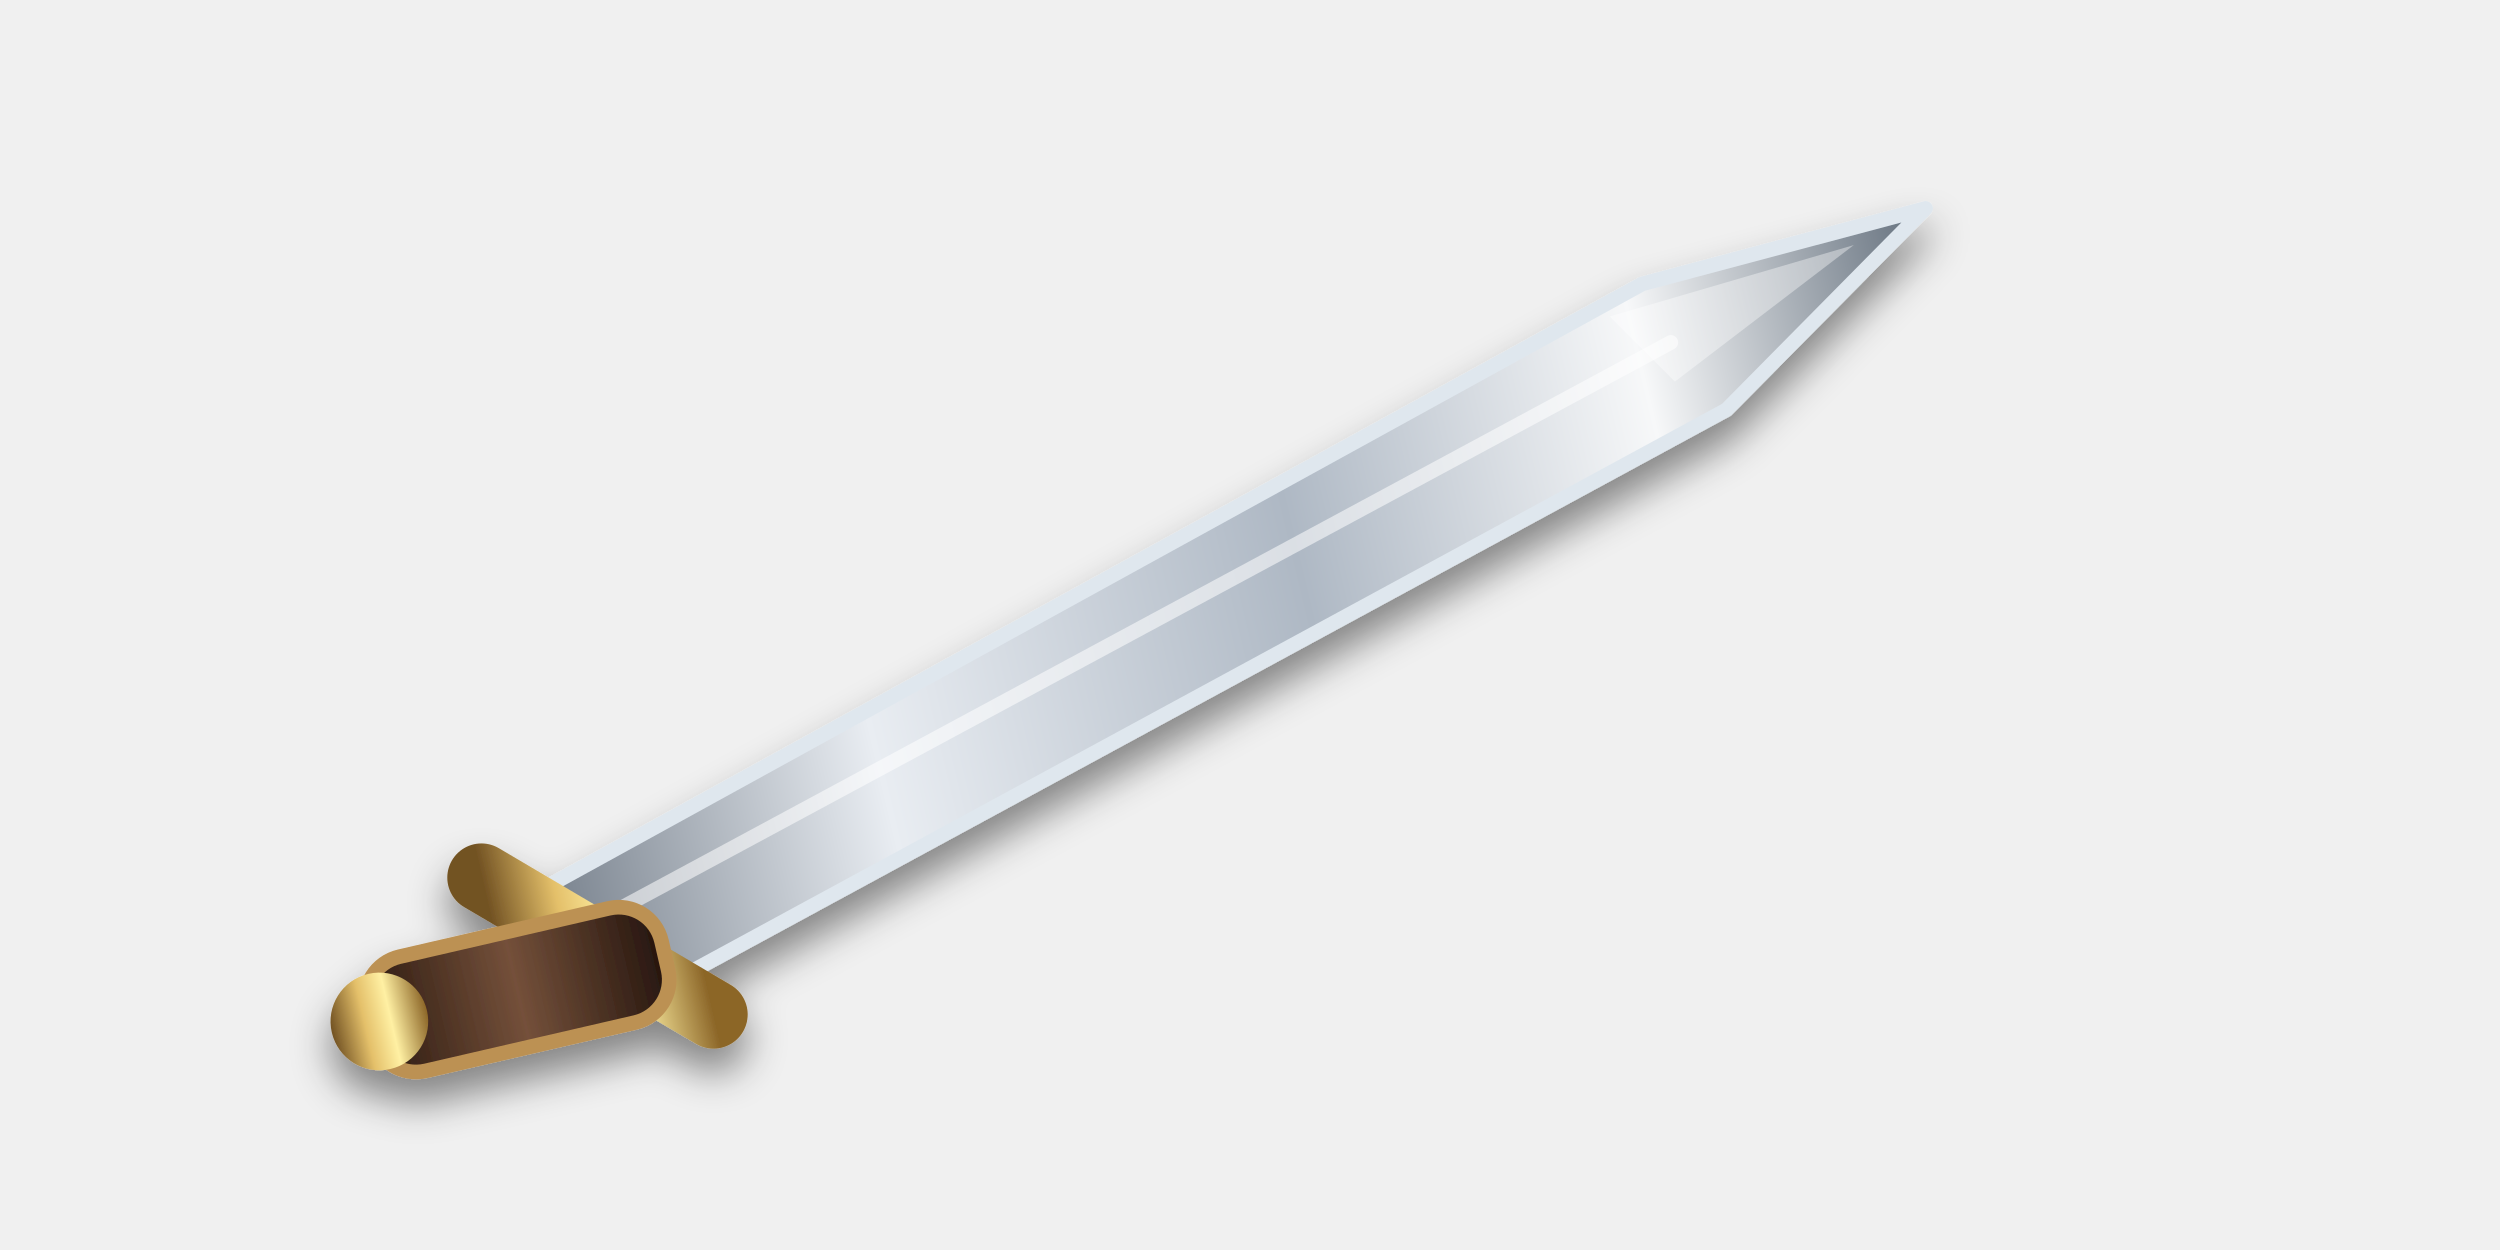
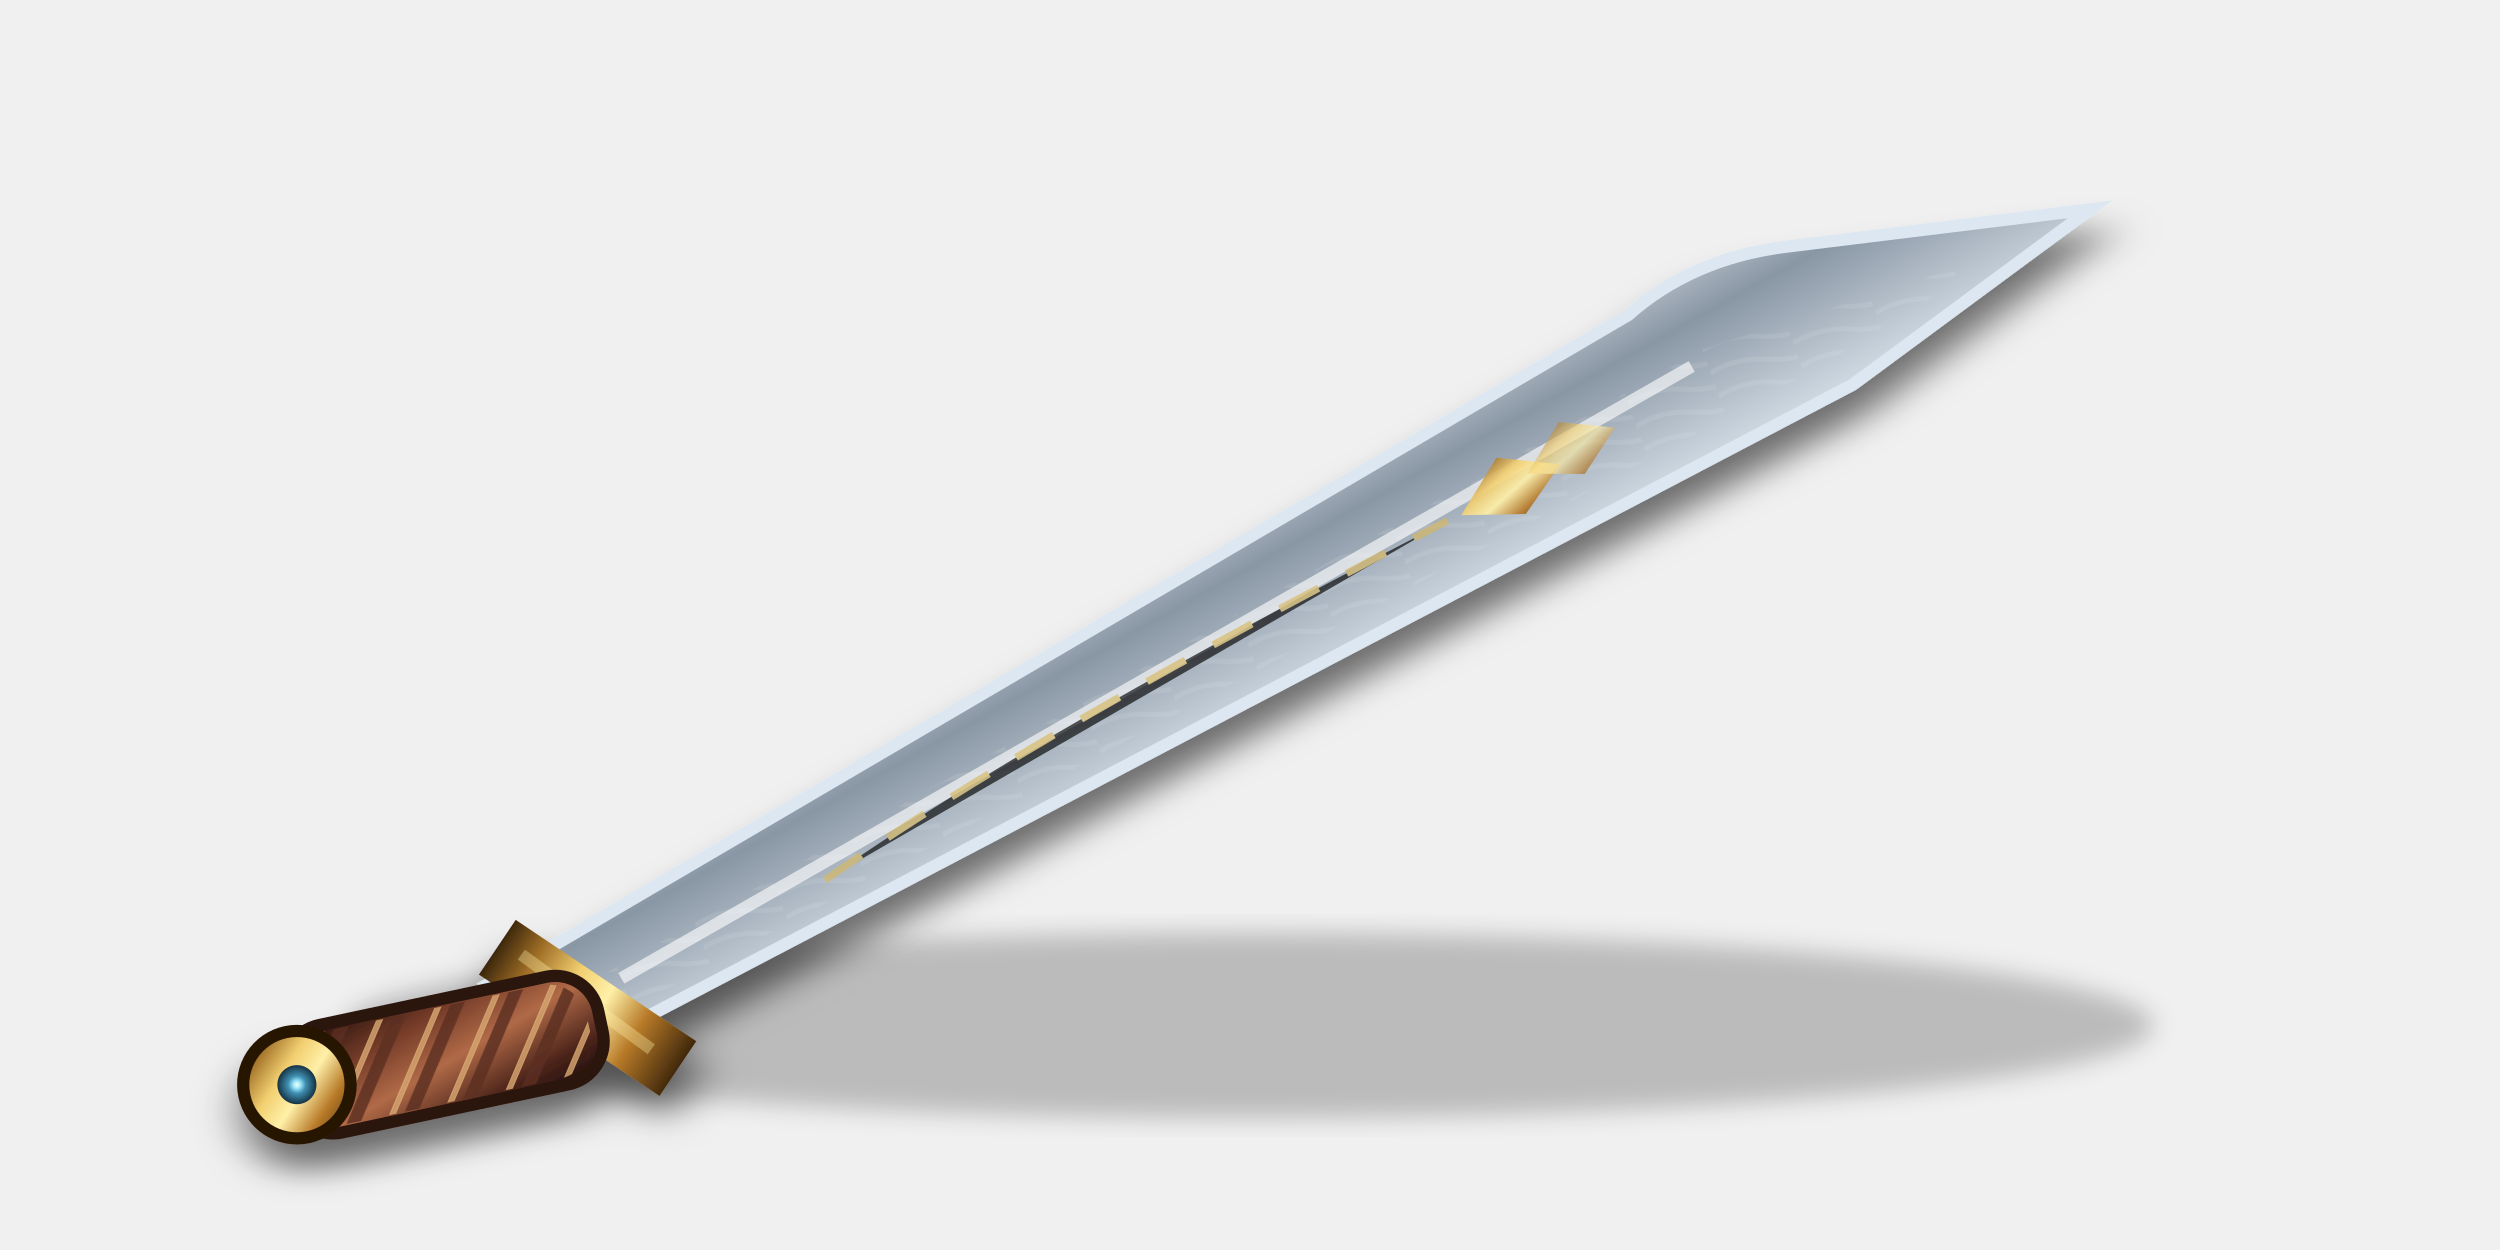
- <svg xmlns="http://www.w3.org/2000/svg" width="512" height="256" viewBox="0 0 512 256">
+ <svg xmlns="http://www.w3.org/2000/svg" width="1024" height="512" viewBox="0 0 1024 512" role="img" aria-label="검 마스터 무기">
  <defs>
-     <linearGradient id="steel" x1="0" x2="1">
-       <stop offset="0" stop-color="#707a86" />
-       <stop offset=".25" stop-color="#e9edf2" />
-       <stop offset=".55" stop-color="#aeb8c4" />
-       <stop offset=".8" stop-color="#f7f8f9" />
-       <stop offset="1" stop-color="#65717e" />
+     <linearGradient id="steel" x1="0" y1="0" x2="1" y2="1">
+       <stop stop-color="#161d24" />
+       <stop offset=".12" stop-color="#7c8997" />
+       <stop offset=".29" stop-color="#f7fbff" />
+       <stop offset=".43" stop-color="#8996a4" />
+       <stop offset=".58" stop-color="#dce5ed" />
+       <stop offset=".76" stop-color="#4a5663" />
+       <stop offset="1" stop-color="#11171d" />
    </linearGradient>
-     <linearGradient id="darksteel" x1="0" x2="1">
-       <stop stop-color="#242a31" />
-       <stop offset=".48" stop-color="#7d8793" />
-       <stop offset=".7" stop-color="#2e343b" />
-       <stop offset="1" stop-color="#111519" />
+     <linearGradient id="steelEdge" x1="0" x2="1">
+       <stop stop-color="#7f8d9a" />
+       <stop offset=".18" stop-color="#fff" />
+       <stop offset=".5" stop-color="#b9c6d0" />
+       <stop offset=".8" stop-color="#f9fbff" />
+       <stop offset="1" stop-color="#596574" />
    </linearGradient>
-     <linearGradient id="gold" x1="0" x2="1">
-       <stop stop-color="#725223" />
-       <stop offset=".35" stop-color="#e4c06a" />
-       <stop offset=".62" stop-color="#fff0a3" />
-       <stop offset="1" stop-color="#8c6628" />
+     <linearGradient id="blackSteel" x1="0" y1="0" x2="1" y2="1">
+       <stop stop-color="#07090d" />
+       <stop offset=".2" stop-color="#313a45" />
+       <stop offset=".46" stop-color="#0d1218" />
+       <stop offset=".72" stop-color="#4e5964" />
+       <stop offset="1" stop-color="#07090c" />
    </linearGradient>
-     <linearGradient id="wood" x1="0" x2="1">
-       <stop stop-color="#2d1a11" />
-       <stop offset=".5" stop-color="#74503a" />
-       <stop offset="1" stop-color="#25150e" />
+     <linearGradient id="gold" x1="0" y1="0" x2="1" y2="1">
+       <stop stop-color="#3c270c" />
+       <stop offset=".17" stop-color="#9d6c25" />
+       <stop offset=".38" stop-color="#f2cf70" />
+       <stop offset=".55" stop-color="#fff0a8" />
+       <stop offset=".75" stop-color="#b77a28" />
+       <stop offset="1" stop-color="#42290c" />
    </linearGradient>
-     <filter id="shadow">
-       <feGaussianBlur in="SourceAlpha" stdDeviation="4" />
-       <feOffset dy="5" />
+     <linearGradient id="jade" x1="0" y1="0" x2="1" y2="1">
+       <stop stop-color="#123329" />
+       <stop offset=".35" stop-color="#3e8e70" />
+       <stop offset=".62" stop-color="#9adac0" />
+       <stop offset="1" stop-color="#16382c" />
+     </linearGradient>
+     <linearGradient id="wood" x1="0" y1="0" x2="1" y2="0">
+       <stop stop-color="#140b08" />
+       <stop offset=".18" stop-color="#4f2b1d" />
+       <stop offset=".5" stop-color="#99603a" />
+       <stop offset=".72" stop-color="#4d2a1a" />
+       <stop offset="1" stop-color="#130a07" />
+     </linearGradient>
+     <linearGradient id="leather" x1="0" y1="0" x2="1" y2="1">
+       <stop stop-color="#180b08" />
+       <stop offset=".3" stop-color="#743b28" />
+       <stop offset=".54" stop-color="#b06a47" />
+       <stop offset=".8" stop-color="#4c241a" />
+       <stop offset="1" stop-color="#130908" />
+     </linearGradient>
+     <radialGradient id="gem">
+       <stop stop-color="#fffbe4" />
+       <stop offset=".18" stop-color="#9ee9ff" />
+       <stop offset=".45" stop-color="#3f8fb1" />
+       <stop offset="1" stop-color="#163244" />
+     </radialGradient>
+     <pattern id="damascus" width="36" height="20" patternUnits="userSpaceOnUse" patternTransform="rotate(-8)">
+       <path d="M-8 5 Q8 -2 24 5 T56 5M-8 15 Q8 8 24 15 T56 15" fill="none" stroke="#fff" stroke-opacity=".09" stroke-width="2" />
+     </pattern>
+     <pattern id="wrap" width="20" height="20" patternUnits="userSpaceOnUse" patternTransform="rotate(35)">
+       <path d="M0 0V20" stroke="#d5a570" stroke-width="5" />
+       <path d="M8 0V20" stroke="#5b2e21" stroke-width="5" />
+     </pattern>
+     <filter id="shadow" x="-30%" y="-30%" width="160%" height="180%">
+       <feGaussianBlur in="SourceAlpha" stdDeviation="8" />
+       <feOffset dy="11" />
      <feComponentTransfer>
-         <feFuncA type="linear" slope=".45" />
+         <feFuncA type="linear" slope=".55" />
      </feComponentTransfer>
      <feMerge>
        <feMergeNode />
        <feMergeNode in="SourceGraphic" />
      </feMerge>
    </filter>
+     <filter id="soft">
+       <feGaussianBlur stdDeviation="5" />
+     </filter>
  </defs>
-   <g filter="url(#shadow)" stroke-linecap="round" stroke-linejoin="round">
-     <g transform="rotate(-13 256 128)">
-       <path d="M96 150 L350 78 L410 76 L361 107 L112 176 Z" fill="url(#steel)" stroke="#dfe7ee" stroke-width="3" />
-       <path d="M112 157 L353 91" stroke="#fff" opacity=".55" stroke-width="3" />
-       <path d="M91 143 L131 181" stroke="url(#gold)" stroke-width="14" />
-       <rect x="62" y="155" width="62" height="24" rx="9" fill="url(#wood)" stroke="#bc9153" stroke-width="3" />
-       <circle cx="64" cy="167" r="10" fill="url(#gold)" />
-       <path d="M342 83 L394 80 L352 99 Z" fill="#fff" opacity=".38" />
-     </g>
+   <ellipse cx="512" cy="420" rx="370" ry="38" fill="#000" opacity=".22" filter="url(#soft)" />
+   <g filter="url(#shadow)" transform="rotate(-12 512 256)">
+     <path d="M176 335 L690 164 Q720 147 758 150 L884 161 L774 211 L207 370 Z" fill="url(#steel)" stroke="#dce7f2" stroke-width="5" />
+     <path d="M217 343 L717 184 L846 171 L762 201 L224 359 Z" fill="url(#damascus)" />
+     <path d="M230 344 L711 190" stroke="#fff" stroke-opacity=".62" stroke-width="5" />
+     <path d="M183 321 L245 385" stroke="url(#gold)" stroke-width="27" />
+     <path d="M192 326 L236 375" stroke="#fff0aa" stroke-opacity=".35" stroke-width="5" />
+     <rect x="87" y="337" width="131" height="45" rx="18" fill="url(#leather)" stroke="#2a140e" stroke-width="5" />
+     <rect x="91" y="340" width="122" height="39" rx="16" fill="url(#wrap)" opacity=".82" />
+     <circle cx="91" cy="359" r="22" fill="url(#gold)" stroke="#281805" stroke-width="5" />
+     <circle cx="91" cy="359" r="8" fill="url(#gem)" />
+     <path d="M320 322 C405 286 513 255 600 231" stroke="#d7b75e" stroke-width="3" stroke-dasharray="18 13" opacity=".65" />
+     <path d="M625 210 l25 8 -18 17 -26-5z" fill="url(#gold)" opacity=".9" />
+     <path d="M653 201 l22 7 -16 16 -23-5z" fill="url(#gold)" opacity=".65" />
  </g>
</svg>
